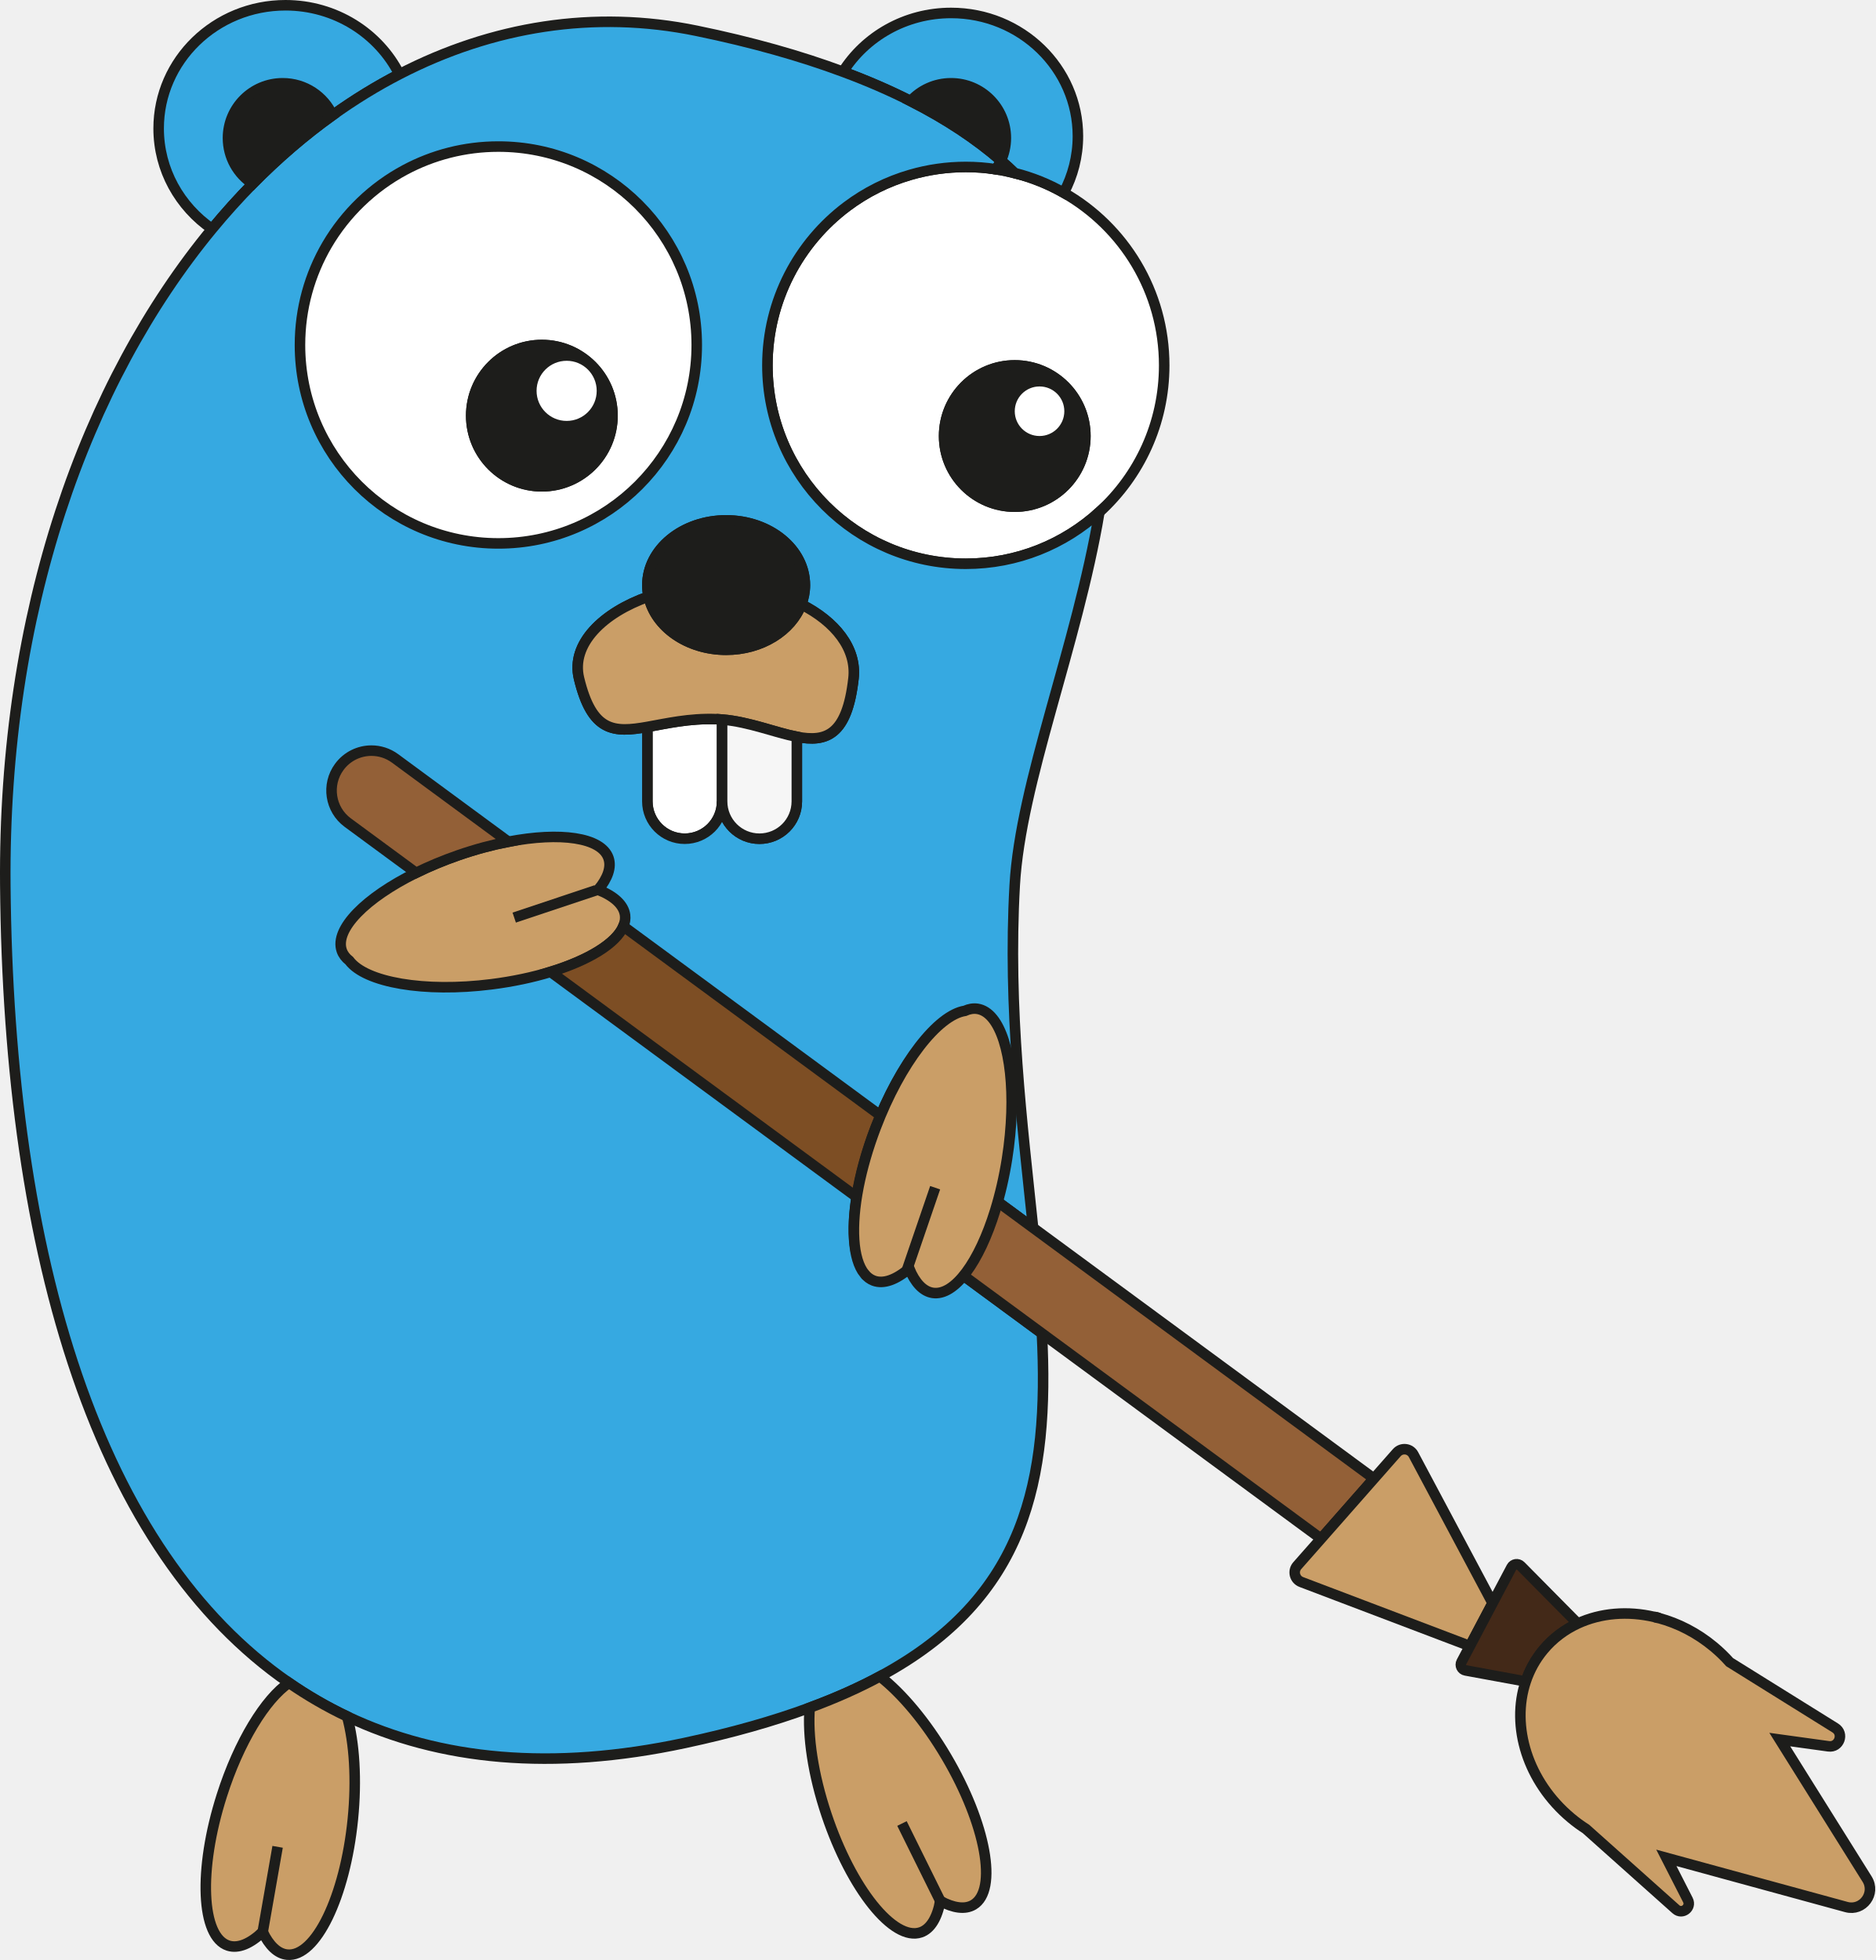
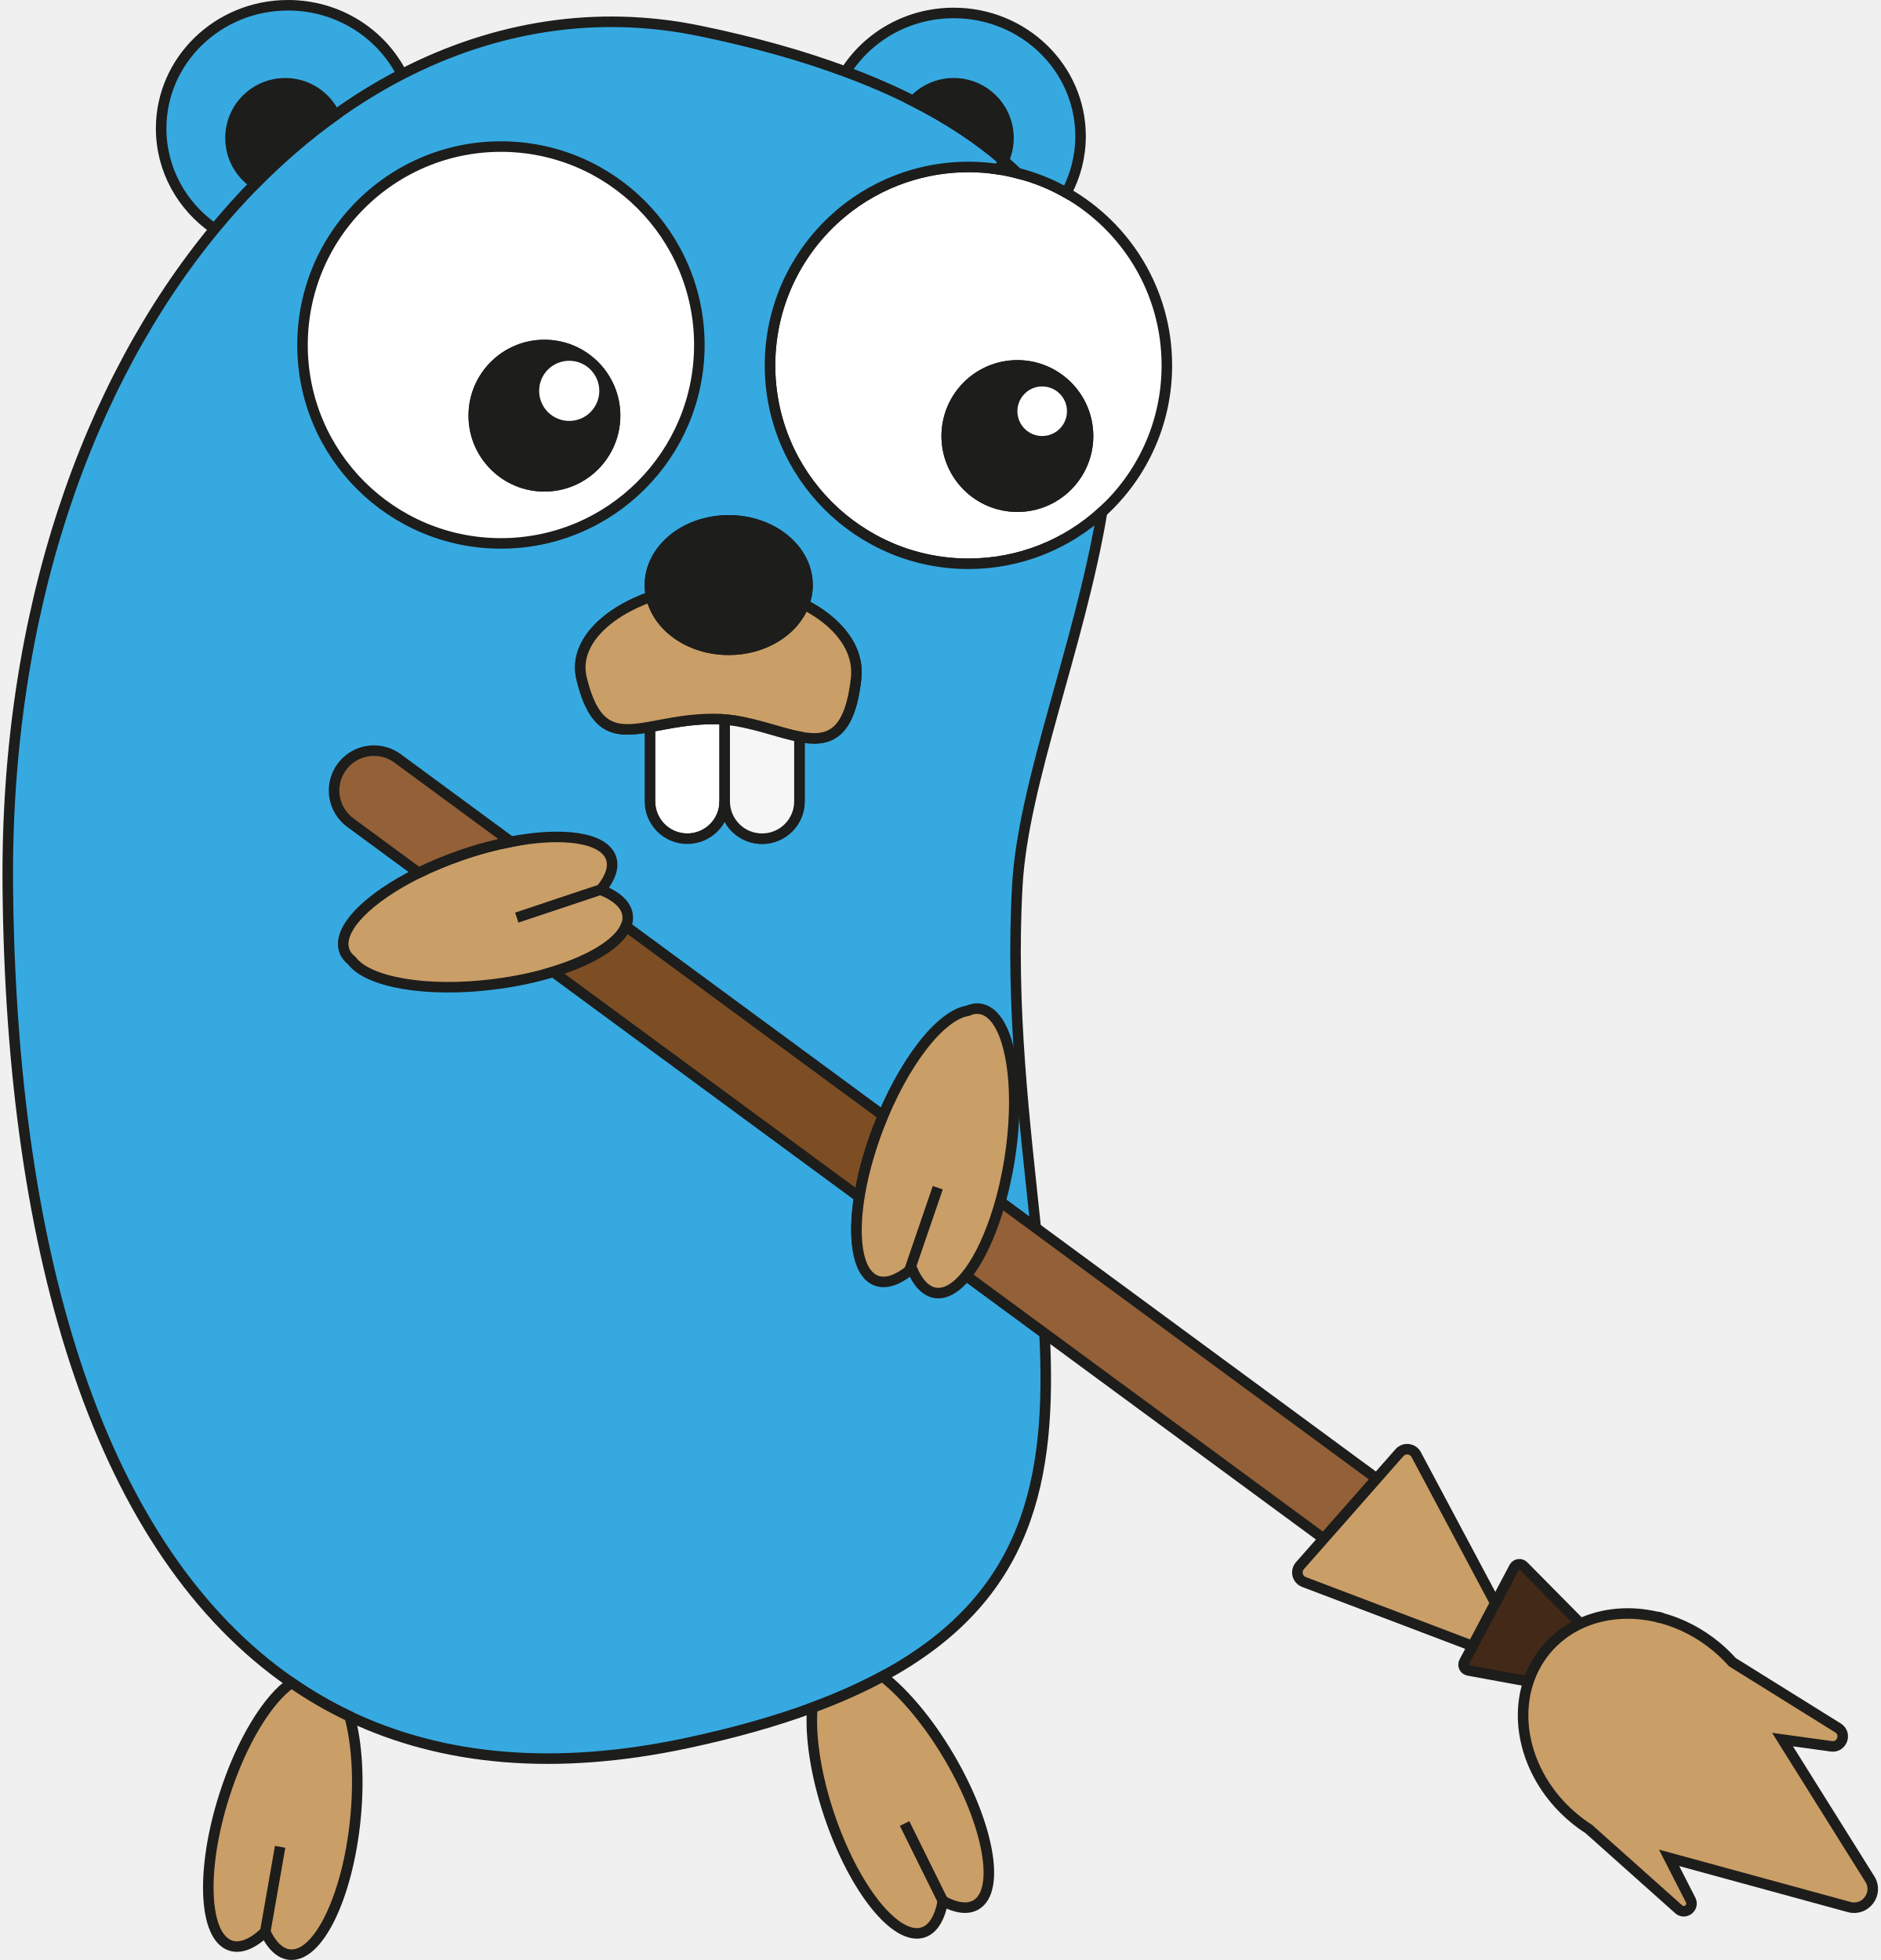
- <svg xmlns="http://www.w3.org/2000/svg" id="Warstwa_2" data-name="Warstwa 2" width="188.46mm" height="196.96mm" viewBox="0 0 534.21 558.31">
+ <svg xmlns="http://www.w3.org/2000/svg" id="Warstwa_2" data-name="Warstwa 2" width="15.35px" height="16px" viewBox="0 0 534.21 558.31">
  <defs>
    <style>
      .cls-1 {
        fill: none;
      }

      .cls-1, .cls-2, .cls-3, .cls-4, .cls-5, .cls-6, .cls-7, .cls-8, .cls-9, .cls-10 {
        stroke-miterlimit: 10;
        stroke-width: 3px;
      }

      .cls-1, .cls-2, .cls-3, .cls-4, .cls-5, .cls-6, .cls-7, .cls-8, .cls-10 {
        stroke: #1d1d1b;
      }

      .cls-11, .cls-8, .cls-9 {
        fill: #fff;
      }

      .cls-12, .cls-5 {
        fill: #1d1d1b;
      }

      .cls-2 {
        fill: #936037;
      }

      .cls-3 {
        fill: #ca9e67;
      }

      .cls-4 {
        fill: #36a9e1;
      }

      .cls-6 {
        fill: #432918;
      }

      .cls-7 {
        fill: #7d4e24;
      }

      .cls-9 {
        stroke: #fff;
      }

      .cls-10 {
        fill: #f6f6f6;
      }
    </style>
  </defs>
  <path class="cls-11" d="M141.97,114.53v0Z" />
  <path class="cls-8" d="M309.19,124.21c0,11.11-9.01,20.12-20.13,20.12s-20.12-9.01-20.12-20.12,9.01-20.13,20.12-20.13,20.13,9.01,20.13,20.13Z" />
  <path class="cls-8" d="M303.03,54.91c-4.34-2.47-9.05-4.38-14.01-5.62-1.73-.44-3.5-.8-5.29-1.07-2.81-.44-5.68-.66-8.6-.66-5.47,0-10.76,.78-15.76,2.23-6.62,1.91-12.74,5-18.11,9.03-13.75,10.32-22.65,26.75-22.65,45.26,0,31.21,25.31,56.51,56.52,56.51,14.66,0,28.02-5.59,38.07-14.75,11.33-10.33,18.44-25.21,18.44-41.76,0-21.07-11.52-39.44-28.61-49.17Zm-13.97,89.42c-11.11,0-20.12-9.01-20.12-20.12s9.01-20.13,20.12-20.13,20.13,9.01,20.13,20.13-9.01,20.12-20.13,20.12Z" />
  <path class="cls-12" d="M309.19,124.21c0,11.11-9.01,20.12-20.13,20.12s-20.12-9.01-20.12-20.12,9.01-20.13,20.12-20.13,20.13,9.01,20.13,20.13Z" />
  <circle class="cls-11" cx="296.13" cy="117.14" r="7.06" />
  <path class="cls-4" d="M113.77,21.14c-6.52,3.37-12.88,7.27-19.05,11.7-7.92,5.67-15.52,12.2-22.73,19.51-3.98,4.05-7.85,8.34-11.58,12.86-9.21-6.35-15.22-16.8-15.22-28.62C45.19,17.21,61.37,1.5,81.32,1.5c14.25,0,26.56,8,32.45,19.64Z" />
  <path class="cls-4" d="M307.06,38.79c0,5.81-1.46,11.3-4.03,16.12-4.34-2.47-9.05-4.38-14.01-5.62-1.24-1.2-2.53-2.38-3.88-3.55-7.05-6.11-15.55-11.79-25.73-16.95-5.86-2.97-12.27-5.76-19.28-8.36,6.36-10.05,17.77-16.74,30.8-16.74,19.95,0,36.13,15.71,36.13,35.1Z" />
  <path class="cls-1" d="M141.97,41.75c-9.63,0-18.69,2.41-26.62,6.65-9.22,4.93-16.92,12.35-22.2,21.36-4.89,8.37-7.7,18.11-7.7,28.51,0,31.21,25.3,56.52,56.52,56.52s56.51-25.31,56.51-56.52-25.3-56.52-56.51-56.52Zm12.38,96.78c-11.11,0-20.12-9.01-20.12-20.13s9.01-20.13,20.12-20.13,20.13,9.01,20.13,20.13-9.01,20.13-20.13,20.13Z" />
  <path class="cls-1" d="M289.06,104.08c-11.11,0-20.12,9.01-20.12,20.13s9.01,20.12,20.12,20.12,20.13-9.01,20.13-20.12-9.01-20.13-20.13-20.13Z" />
  <path class="cls-8" d="M205.7,204.96v23.31c0,2.94-1.19,5.6-3.12,7.53-1.93,1.92-4.59,3.11-7.53,3.11-5.87,0-10.64-4.76-10.64-10.64v-21.21c5.41-.95,11.91-2.5,19.62-2.21,.56,.02,1.11,.06,1.67,.11Z" />
  <path class="cls-4" d="M273.85,362.92c-2.81,3.33-5.75,5.03-8.53,4.58-2.74-.44-4.97-2.92-6.59-6.86-3.7,3.09-7.19,4.38-10.01,3.29-5.04-1.95-6.59-11.04-4.72-22.98,.94-6.07,2.76-12.87,5.46-19.85,.44-1.13,.89-2.25,1.35-3.34,6.94-16.35,16.65-28.07,23.79-29.13,1.19-.52,2.38-.71,3.54-.53,8.06,1.31,11.71,20.14,8.17,42.06-.67,4.15-1.55,8.12-2.59,11.81l10.58,7.78c-3.07-29.55-7.24-62.33-5.24-97.59,1.66-29.27,17.68-67.96,24.14-106.32-10.05,9.16-23.41,14.75-38.07,14.75-31.21,0-56.52-25.3-56.52-56.51,0-18.51,8.9-34.94,22.65-45.26,5.37-4.03,11.49-7.12,18.11-9.03,5-1.45,10.29-2.23,15.76-2.23,2.92,0,5.79,.22,8.6,.66,.55-.78,1.02-1.61,1.41-2.48-7.05-6.11-15.55-11.79-25.73-16.95-5.86-2.97-12.27-5.76-19.28-8.36-12.04-4.48-25.85-8.4-41.65-11.65-29.24-6.03-58.28-1.29-84.71,12.36-6.52,3.37-12.88,7.27-19.05,11.7-7.92,5.67-15.52,12.2-22.73,19.51-3.98,4.05-7.85,8.34-11.58,12.86C24.36,108.9,.84,174.21,1.51,252.16c.91,106.85,26.73,189.86,80.81,227.19,5.25,3.63,10.77,6.83,16.56,9.58,26.37,12.5,58.33,15.65,96.17,7.56,13.52-2.89,25.32-6.25,35.61-10.05,7.43-2.74,14.08-5.72,20.01-8.92,41.68-22.46,48.25-55.96,46.13-97.72l-22.95-16.88Zm-30.72-169.68c-1.82,16.3-7.84,18.23-16.14,16.64v18.39c0,2.94-1.19,5.6-3.12,7.53-1.93,1.92-4.59,3.11-7.53,3.11-5.87,0-10.64-4.76-10.64-10.64,0,2.94-1.19,5.6-3.12,7.53-1.93,1.92-4.59,3.11-7.53,3.11-5.87,0-10.64-4.76-10.64-10.64v-21.21c-9.55,1.69-15.76,1.52-19.47-13.82-2.38-9.83,6.82-18.73,19.83-23.31-.24-1.06-.36-2.15-.36-3.27,0-10.18,10.05-18.43,22.44-18.43s22.44,8.25,22.44,18.43c0,1.92-.36,3.76-1.02,5.5,9.63,4.87,15.82,12.53,14.86,21.08Z" />
  <path class="cls-3" d="M243.13,193.24c-1.82,16.3-7.84,18.23-16.14,16.64-6.12-1.18-13.48-4.26-21.29-4.92-.56-.05-1.11-.09-1.67-.11-7.71-.29-14.21,1.26-19.62,2.21-9.55,1.69-15.76,1.52-19.47-13.82-2.38-9.83,6.82-18.73,19.83-23.31,1.87,8.62,11.05,15.16,22.08,15.16,10.07,0,18.58-5.44,21.42-12.93,9.63,4.87,15.82,12.53,14.86,21.08Z" />
  <path class="cls-10" d="M226.99,209.88v18.39c0,2.94-1.19,5.6-3.12,7.53-1.93,1.92-4.59,3.11-7.53,3.11-5.87,0-10.64-4.76-10.64-10.64v-23.31c7.81,.66,15.17,3.74,21.29,4.92Z" />
  <path class="cls-3" d="M177.57,263.87c-2.05,4.85-9.87,9.64-20.72,12.97-5.05,1.54-10.75,2.76-16.84,3.53-19.22,2.43-35.9-.55-40.51-6.72-1.03-.8-1.76-1.76-2.15-2.87-2.12-6.14,6.84-15.08,21.16-22.15,3.68-1.81,7.7-3.5,11.99-4.99,4.93-1.71,9.76-3,14.3-3.87,14.78-2.84,26.48-1.26,28.53,4.63,.91,2.62-.21,5.76-2.92,9.05,4.48,1.79,7.27,4.26,7.65,7.25,.13,1.05-.04,2.11-.49,3.17Z" />
  <path class="cls-8" d="M141.97,41.75c-9.63,0-18.69,2.41-26.62,6.65-9.22,4.93-16.92,12.35-22.2,21.36-4.89,8.37-7.7,18.11-7.7,28.51,0,31.21,25.3,56.52,56.52,56.52s56.51-25.31,56.51-56.52-25.3-56.52-56.51-56.52Zm12.38,96.78c-11.11,0-20.12-9.01-20.12-20.13s9.01-20.13,20.12-20.13,20.13,9.01,20.13,20.13-9.01,20.13-20.13,20.13Z" />
  <path class="cls-5" d="M154.35,98.27c-11.11,0-20.12,9.01-20.12,20.13s9.01,20.13,20.12,20.13,20.13-9.01,20.13-20.13-9.01-20.13-20.13-20.13Zm7.07,20.13c-3.9,0-7.07-3.16-7.07-7.07s3.17-7.06,7.07-7.06,7.06,3.16,7.06,7.06-3.16,7.07-7.06,7.07Z" />
  <path class="cls-9" d="M168.48,111.33c0,3.91-3.16,7.07-7.06,7.07s-7.07-3.16-7.07-7.07,3.17-7.06,7.07-7.06,7.06,3.16,7.06,7.06Z" />
  <path class="cls-5" d="M229.29,166.66c0,1.92-.36,3.76-1.02,5.5-2.84,7.49-11.35,12.93-21.42,12.93-11.03,0-20.21-6.54-22.08-15.16-.24-1.06-.36-2.15-.36-3.27,0-10.18,10.05-18.43,22.44-18.43s22.44,8.25,22.44,18.43Z" />
  <path class="cls-1" d="M289.02,49.29c-1.73-.44-3.5-.8-5.29-1.07,.55-.78,1.02-1.61,1.41-2.48,1.35,1.17,2.64,2.35,3.88,3.55Z" />
  <path class="cls-5" d="M94.72,32.84c-7.92,5.67-15.52,12.2-22.73,19.51-4.25-2.78-7.05-7.58-7.05-13.04,0-8.61,6.98-15.59,15.59-15.59,6.31,0,11.74,3.74,14.19,9.12Z" />
  <path class="cls-5" d="M286.53,39.31c0,2.29-.5,4.47-1.39,6.43-7.05-6.11-15.55-11.79-25.73-16.95,2.86-3.12,6.96-5.07,11.52-5.07,8.61,0,15.6,6.98,15.6,15.59Z" />
  <g>
    <path class="cls-3" d="M277.3,542.59c-2.39,1.41-5.68,.93-9.44-1.08-.88,4.74-2.75,7.97-5.6,8.93-7.73,2.59-19.73-12.38-26.79-33.43-3.89-11.57-5.47-22.58-4.81-30.57,7.43-2.74,14.08-5.72,20.01-8.92,6.21,4.86,13.06,12.94,18.94,22.93,11.27,19.13,14.71,37.99,7.69,42.14Z" />
    <line class="cls-3" x1="267.86" y1="541.51" x2="256.94" y2="519.43" />
  </g>
  <g>
    <path class="cls-3" d="M100.51,518.25c-2.22,22.09-10.59,39.34-18.7,38.53-2.76-.27-5.14-2.61-6.98-6.45-3.51,3.31-6.92,4.8-9.8,3.89-7.77-2.48-8.59-21.64-1.84-42.79,4.88-15.32,12.4-27.48,19.13-32.08,5.25,3.63,10.77,6.83,16.56,9.58,2.06,7.56,2.77,17.97,1.63,29.32Z" />
    <line class="cls-3" x1="74.83" y1="550.33" x2="79.08" y2="526.07" />
  </g>
  <path class="cls-2" d="M144.8,239.77c-4.54,.87-9.37,2.16-14.3,3.87-4.29,1.49-8.31,3.18-11.99,4.99l-19.44-14.3c-5.05-3.71-6.14-10.83-2.42-15.88,2.23-3.03,5.67-4.63,9.16-4.63,2.34,0,4.7,.72,6.73,2.21l32.26,23.74Z" />
  <path class="cls-7" d="M250.81,317.76c-.46,1.09-.91,2.21-1.35,3.34-2.7,6.98-4.52,13.78-5.46,19.85l-87.15-64.11c10.85-3.33,18.67-8.12,20.72-12.97l73.24,53.89Z" />
  <path class="cls-2" d="M391.39,421.18l-15.07,17.12-79.52-58.5-22.95-16.88c3.77-4.47,7.3-11.89,9.87-20.95l10.58,7.78,97.09,71.43Z" />
  <line class="cls-1" x1="169.84" y1="253.58" x2="146.48" y2="261.38" />
  <line class="cls-1" x1="259.07" y1="361.34" x2="265.6" y2="337.59" />
  <path class="cls-3" d="M425.19,456.65l-6.46,12.23-48.03-18.24c-1.91-.73-2.5-3.13-1.15-4.66l6.77-7.68,15.07-17.12,6.5-7.38c1.35-1.53,3.81-1.25,4.77,.55l22.53,42.3Z" />
  <path class="cls-6" d="M449.44,462.47c-3.72,1.72-7.06,4.22-9.78,7.48-2.27,2.72-3.94,5.78-5.02,9.02l-17.14-3.15c-1.1-.2-1.69-1.42-1.17-2.41l2.4-4.53,6.46-12.23,5.39-10.19c.52-.99,1.85-1.19,2.64-.39l16.22,16.4Z" />
  <path class="cls-3" d="M525.96,543.22l-51.27-14.01,6.13,12c1.11,2.17-1.6,4.26-3.41,2.64l-25.62-22.87c-1.45-.93-2.87-1.96-4.23-3.1-12.43-10.38-17.2-26.13-12.92-38.91,1.08-3.24,2.75-6.3,5.02-9.02,2.72-3.26,6.06-5.76,9.78-7.48,6.54-3.02,14.26-3.66,21.86-1.87,.41,.09,.83,.19,1.24,.31,5.48,1.47,10.88,4.21,15.69,8.22,1.63,1.36,3.13,2.82,4.49,4.34l30.08,18.74c2.6,1.62,1.14,5.65-1.9,5.23l-13.9-1.92,24.87,39.74c2.58,4.11-1.24,9.24-5.91,7.96Z" />
  <path class="cls-3" d="M246.25,362.84c-3.36-4.15-3.9-13.47-1.68-24.81,1.04-5.28,2.68-10.99,4.9-16.83,7.02-18.45,17.67-32.04,25.39-33.26,1.21-.55,2.42-.75,3.6-.57,6.5,1.01,10.21,13.32,9.68,29.57-.14,4.17-.55,8.59-1.27,13.16-.83,5.25-1.99,10.21-3.38,14.71-4.53,14.65-11.54,24.43-17.79,23.47-2.78-.43-5.05-2.93-6.7-6.93-3.74,3.18-7.29,4.52-10.14,3.44-1-.38-1.87-1.04-2.6-1.95Z" />
  <line class="cls-1" x1="266.39" y1="338.32" x2="258.41" y2="361.62" />
  <path class="cls-1" d="M472.54,460.91c-.41-.12-.83-.22-1.24-.31,.42,.01,.84,.1,1.24,.31Z" />
</svg>
